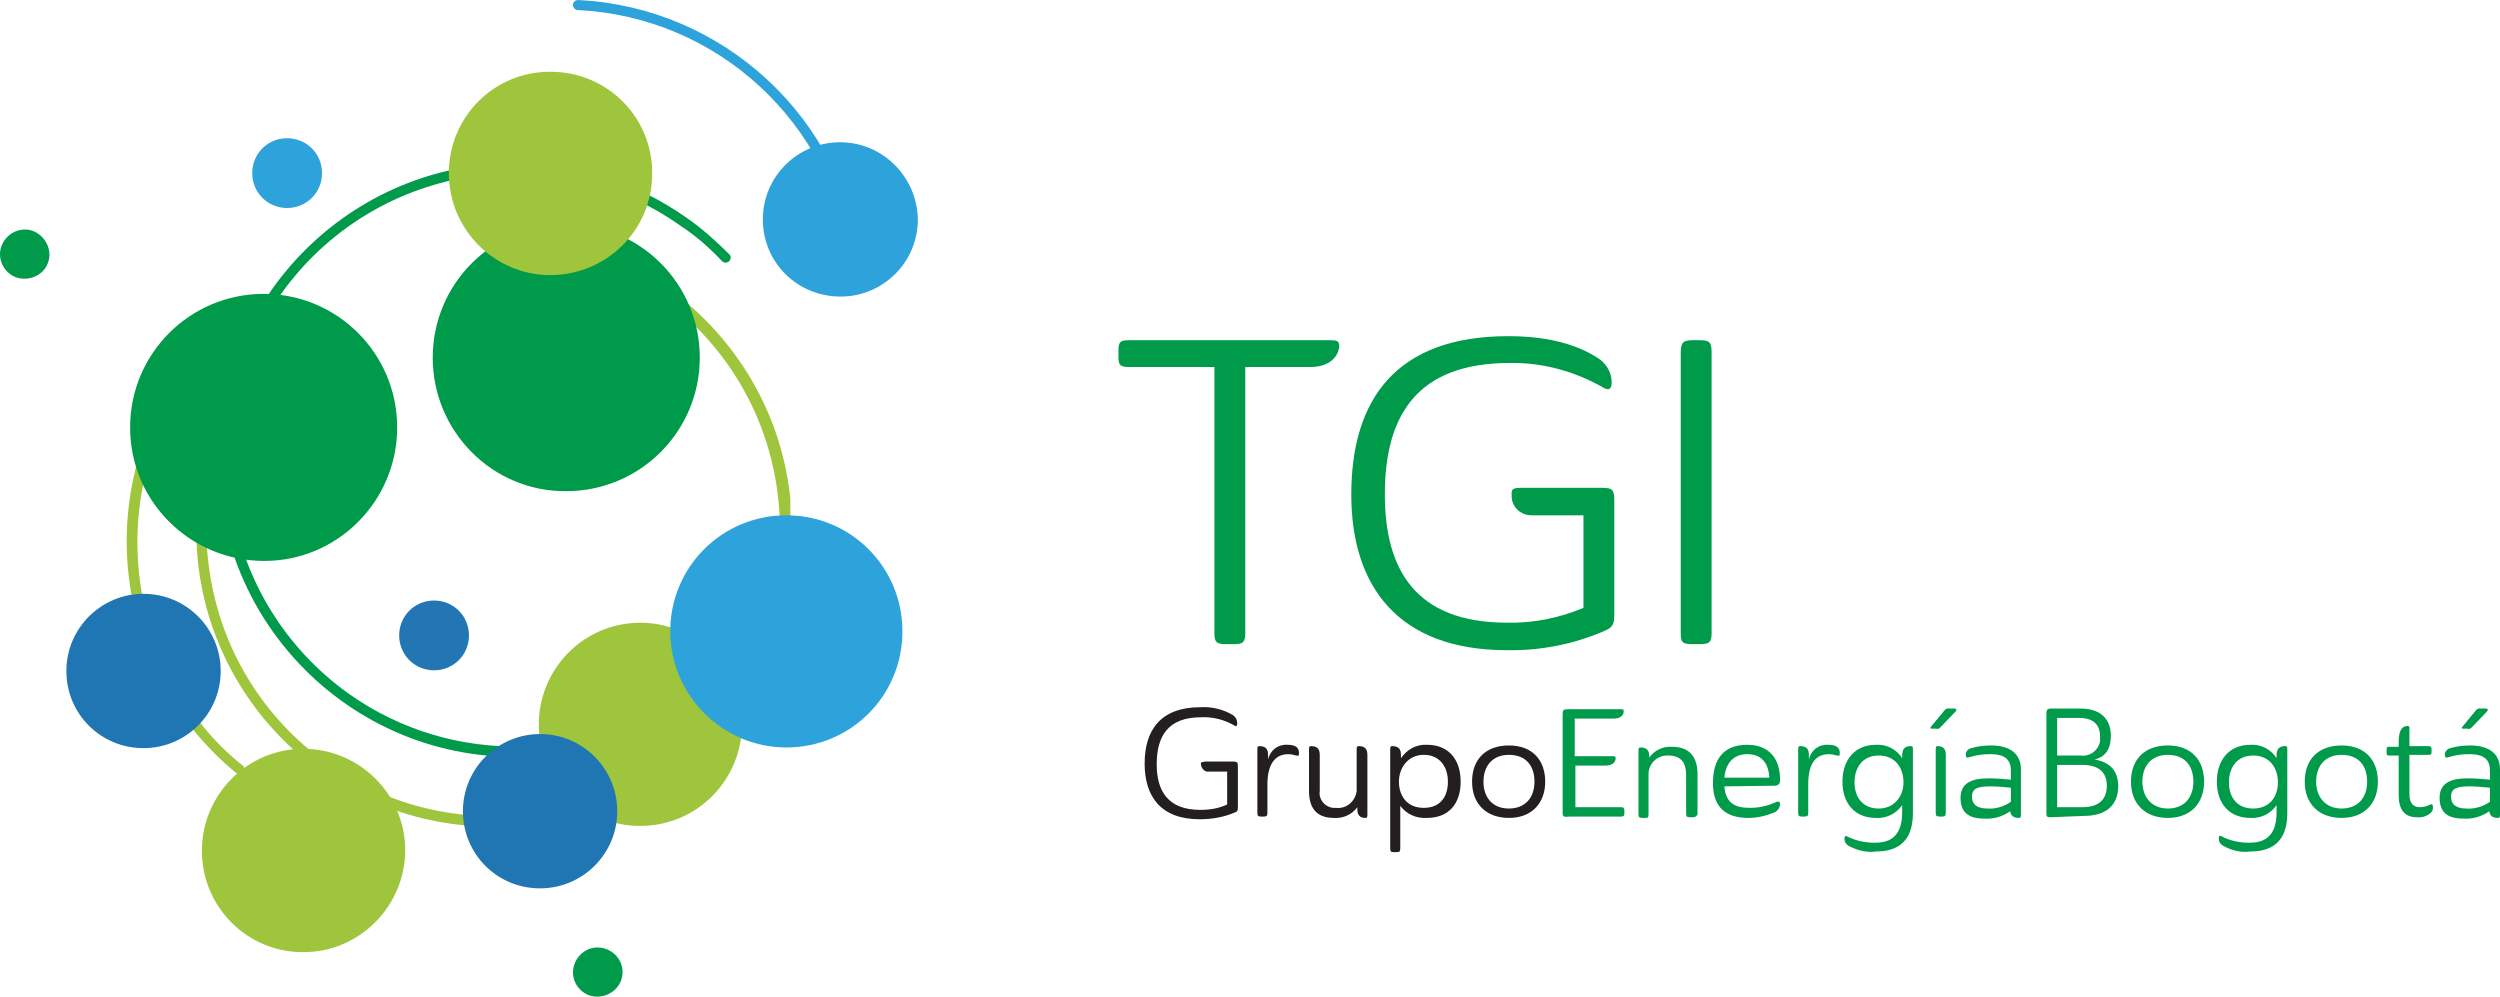
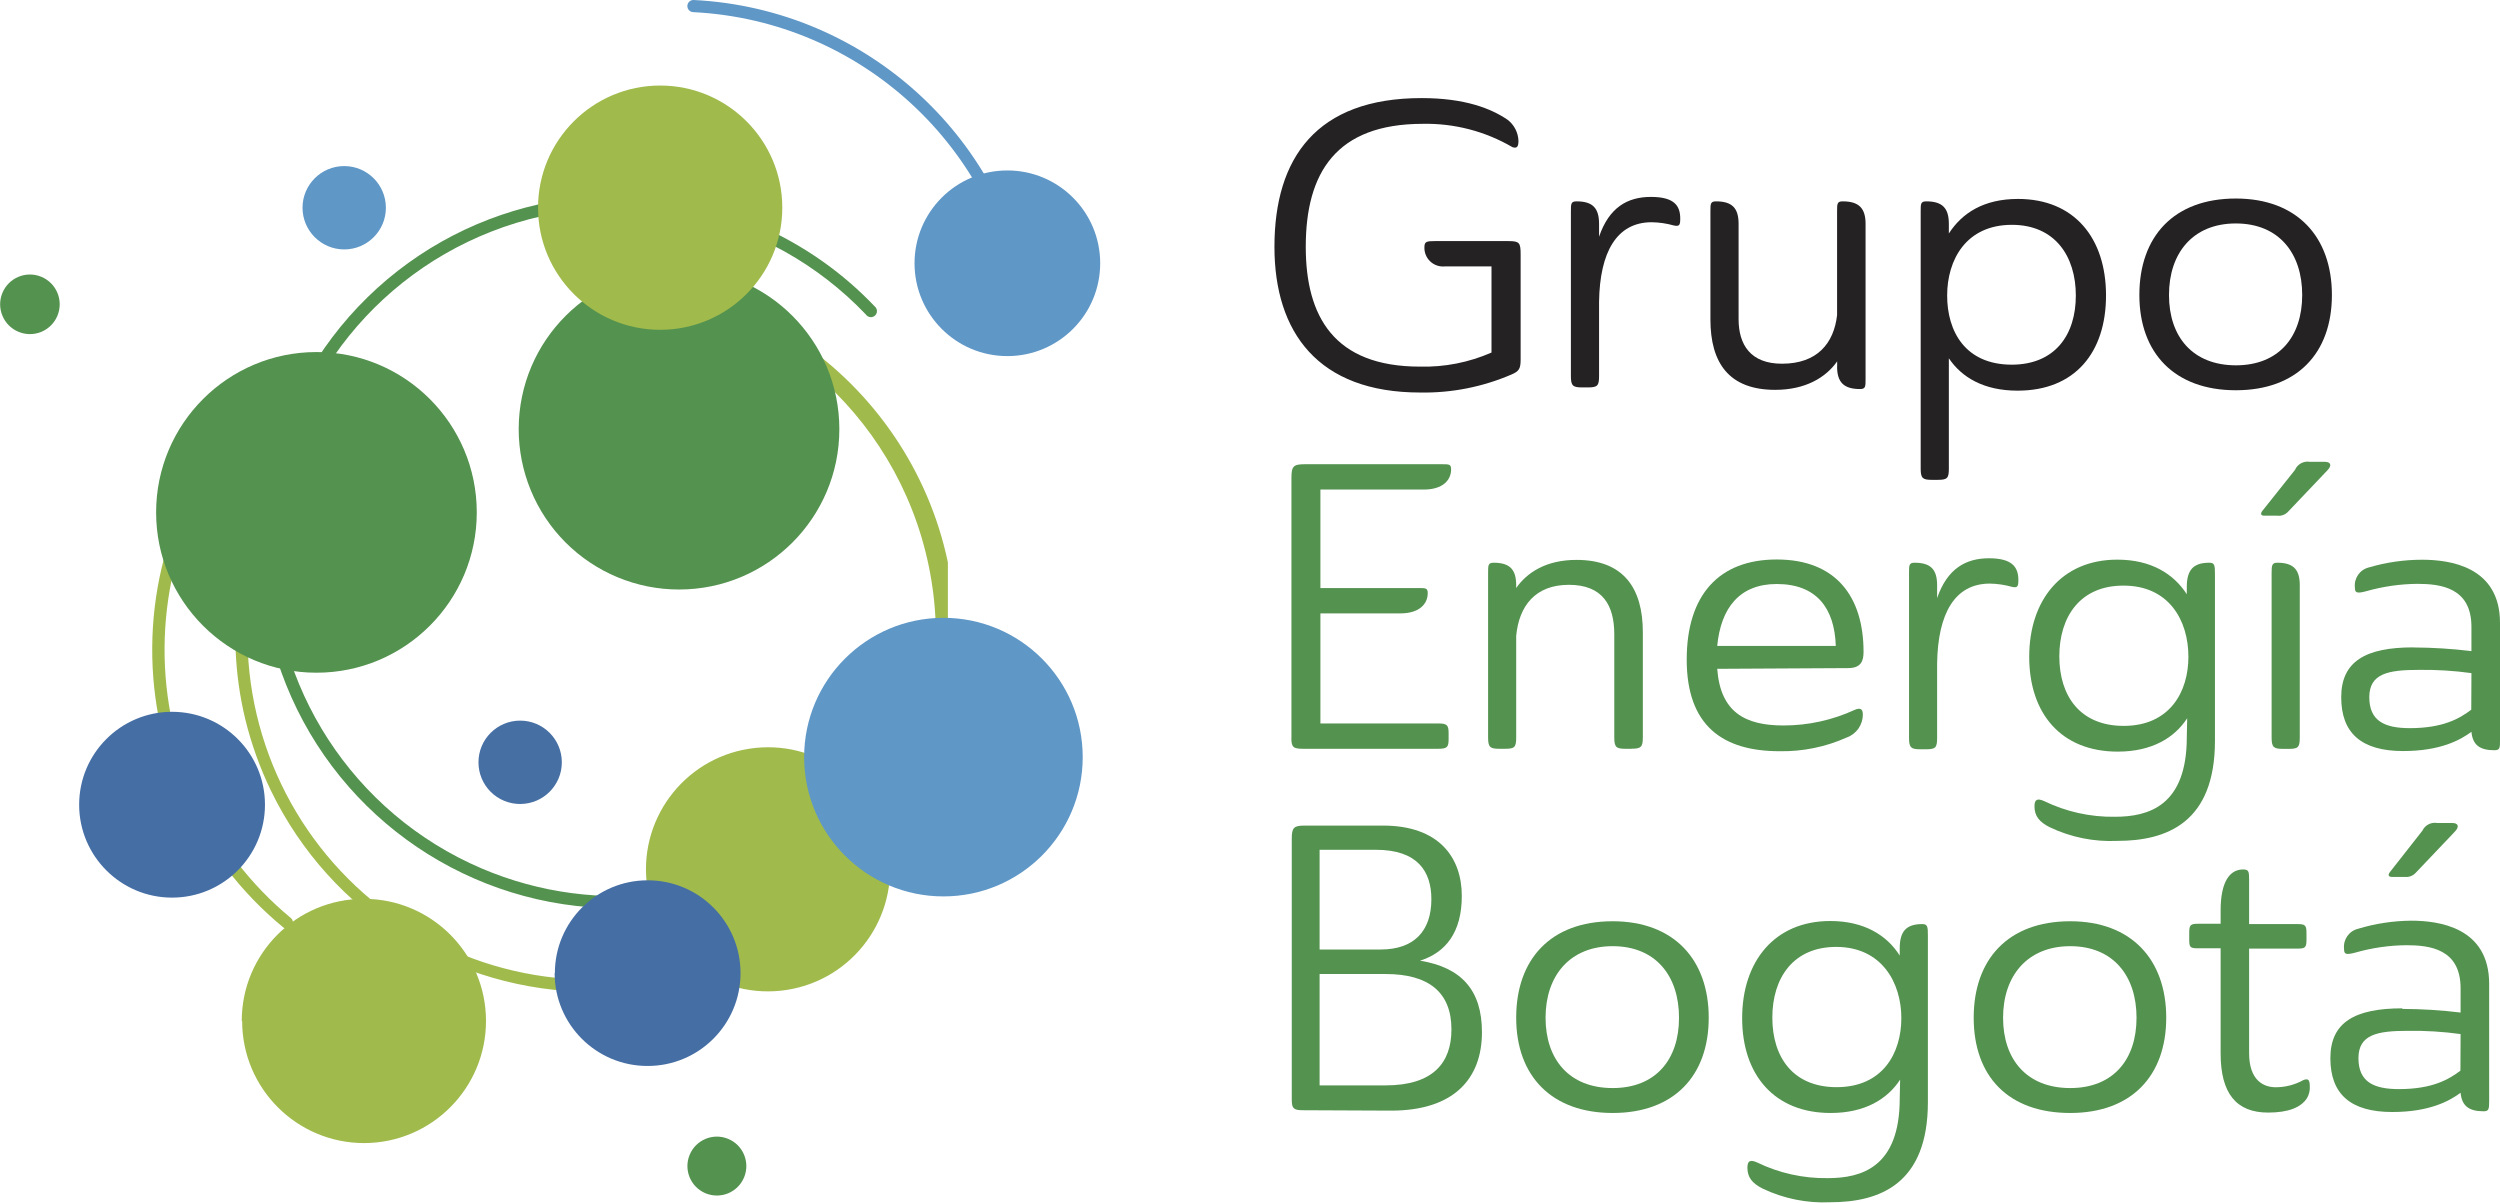
- <svg xmlns="http://www.w3.org/2000/svg" xmlns:xlink="http://www.w3.org/1999/xlink" version="1.0" id="Capa_1" x="0px" y="0px" viewBox="0 0 372.592 148.538" enable-background="new 0 0 788.3 148.6" xml:space="preserve" width="372.592" height="148.538">
-   <defs id="defs208" />
-   <g id="g203" transform="translate(-415.6078)">
-     <g id="g201">
-       <g id="Capa_1-2">
-         <path d="m 610.9,54.7 h -9.7 v 39.6 c 0,1.4 -0.3,1.7 -1.7,1.7 h -1.2 c -1.4,0 -1.7,-0.3 -1.7,-1.7 V 54.7 H 584 c -1.4,0 -1.7,-0.2 -1.7,-1.5 v -1 c 0,-1.3 0.3,-1.5 1.7,-1.5 h 29.7 c 1.2,0 1.5,0.1 1.5,0.9 -0.1,1.5 -1.4,3.1 -4.3,3.1" id="path6" style="fill:#009a4b" />
-         <path d="m 642.5,72.7 h 11.8 c 1.7,0 1.9,0.3 1.9,2.1 v 16.8 c 0,1.5 -0.3,1.9 -1.4,2.4 -4.6,2 -9.6,3 -14.6,2.9 -16.3,0 -23.2,-9.6 -23.2,-23.2 0,-14.2 6.7,-23.6 23.4,-23.6 6.9,0 11.1,1.7 13.7,3.5 1,0.8 1.7,2 1.7,3.3 0,0.9 -0.2,1.3 -1,1 -4.3,-2.5 -9.2,-3.9 -14.2,-3.8 -13.8,0 -18.6,7.8 -18.6,19.6 0,11.1 4.5,19.1 18.2,19.1 3.9,0.1 7.8,-0.7 11.4,-2.2 V 76.8 h -7.5 c -1.7,0.1 -3.1,-1.1 -3.2,-2.7 0,-0.1 0,-0.2 0,-0.3 -0.1,-1 0.3,-1.1 1.6,-1.1" id="path8" style="fill:#009a4b" />
-         <path d="m 670.7,94.3 c 0,1.4 -0.3,1.7 -1.7,1.7 h -1.2 c -1.5,0 -1.7,-0.3 -1.7,-1.7 V 52.7 c 0,-1.7 0.3,-2 1.9,-2 h 0.8 c 1.7,0 1.9,0.3 1.9,2 z" id="path10" style="fill:#009a4b" />
-         <path d="m 595.2,113.5 h 4.2 c 0.6,0 0.7,0.1 0.7,0.8 v 6 c 0,0.5 -0.1,0.7 -0.5,0.8 -1.6,0.7 -3.4,1 -5.2,1 -5.8,0 -8.2,-3.4 -8.2,-8.3 0,-5 2.4,-8.4 8.3,-8.4 1.7,-0.1 3.4,0.3 4.9,1.2 0.4,0.3 0.6,0.7 0.6,1.2 0,0.3 -0.1,0.5 -0.3,0.4 -1.5,-0.9 -3.3,-1.4 -5.1,-1.3 -4.9,0 -6.6,2.8 -6.6,7 0,3.9 1.6,6.8 6.5,6.8 1.4,0 2.7,-0.2 4,-0.8 V 115 h -2.7 c -0.6,0.1 -1.1,-0.4 -1.2,-1 0,0 0,-0.1 0,-0.1 -0.1,-0.3 0.1,-0.3 0.6,-0.4" id="path12" style="fill:#231f20" />
-         <path d="m 604.5,116.9 v 4.2 c 0,0.5 -0.1,0.6 -0.6,0.6 h -0.3 c -0.5,0 -0.6,-0.1 -0.6,-0.6 v -9.3 c 0,-0.4 0,-0.6 0.3,-0.6 0.9,0 1.3,0.4 1.3,1.3 v 0.7 c 0.3,-1.4 1.5,-2.3 2.9,-2.2 1.3,0 1.7,0.5 1.7,1.2 0,0.4 0,0.5 -0.4,0.4 -0.4,-0.1 -0.8,-0.2 -1.2,-0.2 -2.1,0 -3.1,1.7 -3.1,4.5" id="path14" style="fill:#231f20" />
-         <path d="m 617.9,120.6 v -0.3 c -0.8,1.1 -2.1,1.7 -3.5,1.6 -2.6,0 -3.7,-1.5 -3.7,-4 v -6.1 c 0,-0.4 0,-0.6 0.3,-0.6 0.9,0 1.3,0.4 1.3,1.3 v 5.4 c -0.2,1.2 0.7,2.3 1.9,2.5 0.2,0 0.4,0 0.5,0 1.6,0.2 2.9,-1 3.1,-2.5 0,-0.1 0,-0.1 0,-0.2 v -5.9 c 0,-0.4 0,-0.6 0.3,-0.6 0.9,0 1.3,0.4 1.3,1.3 v 8.8 c 0,0.4 0,0.6 -0.3,0.6 -0.8,0 -1.2,-0.4 -1.2,-1.3" id="path16" style="fill:#231f20" />
-         <path d="m 624.3,120.1 v 6.3 c 0,0.5 -0.1,0.6 -0.6,0.6 h -0.3 c -0.5,0 -0.6,-0.1 -0.6,-0.6 v -14.6 c 0,-0.4 0,-0.6 0.3,-0.6 0.9,0 1.3,0.4 1.3,1.3 v 0.5 c 0.9,-1.3 2.3,-2.1 3.9,-2 3.2,0 5,2.2 5,5.5 0,3.3 -1.8,5.4 -5,5.4 -1.7,0.1 -3.1,-0.6 -4,-1.8 m 3.5,0.3 c 2.5,0 3.6,-1.7 3.6,-3.9 0,-2.2 -1.2,-4 -3.6,-4 -2.4,0 -3.7,2 -3.7,4 0,2 1.1,3.9 3.7,3.9" id="path18" style="fill:#231f20" />
-         <path d="m 640.5,111.1 c 3.5,0 5.4,2.2 5.4,5.4 0,3.2 -2,5.4 -5.4,5.4 -3.4,0 -5.5,-2.1 -5.5,-5.4 0,-3.3 2,-5.4 5.5,-5.4 m 0,9.4 c 2.4,0 3.8,-1.6 3.8,-4 0,-2.4 -1.3,-4 -3.8,-4 -2.5,0 -3.8,1.7 -3.8,4 0,2.3 1.3,4 3.8,4" id="path20" style="fill:#231f20" />
-         <path d="m 648.5,121.2 v -14.7 c 0,-0.7 0.1,-0.8 0.8,-0.8 h 7.8 c 0.4,0 0.5,0 0.5,0.3 0,0.6 -0.5,1.1 -1.5,1.1 h -5.8 v 5.6 h 5.6 c 0.4,0 0.5,0 0.5,0.3 0,0.6 -0.5,1.1 -1.5,1.1 h -4.5 v 6.2 h 6.7 c 0.5,0 0.6,0.1 0.6,0.6 v 0.3 c 0,0.4 -0.1,0.5 -0.6,0.5 h -7.6 c -0.8,0.1 -1,0 -1,-0.5" id="path22" style="fill:#009a4b" />
-         <path d="m 667.8,121.8 h -0.3 c -0.5,0 -0.6,-0.1 -0.6,-0.6 v -5.8 c 0,-1.6 -0.7,-2.8 -2.6,-2.8 -1.6,-0.1 -2.9,1.1 -3,2.6 0,0.1 0,0.2 0,0.3 v 5.8 c 0,0.6 -0.1,0.6 -0.6,0.6 h -0.3 c -0.5,0 -0.6,-0.1 -0.6,-0.6 V 112 c 0,-0.4 0,-0.6 0.3,-0.6 0.9,0 1.3,0.4 1.3,1.3 v 0.2 c 0.8,-1.1 2.1,-1.7 3.4,-1.6 2.7,0 3.8,1.6 3.8,4.1 v 6 c -0.2,0.3 -0.3,0.4 -0.8,0.4" id="path24" style="fill:#009a4b" />
-         <path d="m 672.6,117.2 c 0.2,2.5 1.6,3.2 3.8,3.2 1.4,0 2.7,-0.3 4,-0.9 0.3,-0.1 0.5,0 0.5,0.3 0,0.6 -0.4,1.1 -0.9,1.3 -1.2,0.5 -2.5,0.8 -3.8,0.8 -3.2,0 -5.3,-1.4 -5.3,-5.2 0,-3.8 1.8,-5.7 5.1,-5.7 3.3,0 4.9,2.1 4.9,5.2 0,0.5 -0.1,0.9 -0.9,0.9 z m 0,-1.3 h 6.7 c -0.1,-2.1 -1.1,-3.5 -3.3,-3.5 -2.1,0 -3.2,1.4 -3.4,3.5" id="path26" style="fill:#009a4b" />
-         <path d="m 685.1,116.9 v 4.2 c 0,0.5 -0.1,0.6 -0.6,0.6 h -0.3 c -0.5,0 -0.6,-0.1 -0.6,-0.6 v -9.3 c 0,-0.4 0,-0.6 0.3,-0.6 0.9,0 1.3,0.4 1.3,1.3 v 0.7 c 0.3,-1.4 1.5,-2.3 2.9,-2.2 1.3,0 1.7,0.5 1.7,1.2 0,0.4 0,0.5 -0.4,0.4 -0.4,-0.1 -0.8,-0.2 -1.2,-0.2 -2.2,0 -3.1,1.7 -3.1,4.5" id="path28" style="fill:#009a4b" />
-         <path d="m 691.4,126.2 c -0.5,-0.2 -0.9,-0.6 -0.9,-1.2 0,-0.4 0.2,-0.5 0.5,-0.3 1.2,0.6 2.6,0.9 4,0.9 1.9,0 4.1,-0.6 4.1,-4.5 V 120 c -0.9,1.3 -2.4,2 -3.9,1.9 -3.2,0 -5,-2.2 -5,-5.4 0,-3.2 1.8,-5.5 5,-5.5 1.6,-0.1 3.1,0.7 3.9,2 v -0.4 c 0,-1 0.4,-1.4 1.3,-1.4 0.3,0 0.3,0.1 0.3,0.6 v 9.4 c 0,4.6 -2.7,5.7 -5.5,5.7 -1.2,0.2 -2.6,-0.1 -3.8,-0.7 m 4.2,-13.6 c -2.4,0 -3.6,1.8 -3.6,4 0,2.2 1.2,3.9 3.6,3.9 2.4,0 3.7,-1.9 3.7,-3.9 0,-2 -1.1,-4 -3.7,-4" id="path30" style="fill:#009a4b" />
-         <path d="m 705.3,106 c 0.2,-0.3 0.5,-0.5 0.8,-0.4 h 0.8 c 0.3,0 0.4,0.2 0.1,0.5 l -2.2,2.3 c -0.2,0.2 -0.4,0.3 -0.6,0.2 h -0.7 c -0.2,0 -0.3,-0.1 -0.1,-0.3 z m 0.3,6.5 v 8.6 c 0,0.5 -0.1,0.6 -0.6,0.6 h -0.3 c -0.5,0 -0.6,-0.1 -0.6,-0.6 v -9.3 c 0,-0.4 0,-0.6 0.3,-0.6 0.8,0 1.2,0.4 1.2,1.3" id="path32" style="fill:#009a4b" />
-         <path d="m 712,116 c 1.1,0 2.2,0.1 3.3,0.2 v -1.4 c 0,-2.2 -1.8,-2.4 -3.1,-2.4 -1,0 -1.9,0.1 -2.9,0.4 -0.6,0.2 -0.7,0.1 -0.7,-0.2 -0.1,-0.5 0.3,-1 0.8,-1.1 1,-0.3 2,-0.4 3,-0.4 1.5,0 4.4,0.4 4.4,3.6 v 6.6 c 0,0.4 0,0.6 -0.3,0.6 -0.8,0 -1.2,-0.3 -1.3,-1 -1.1,0.8 -2.5,1.2 -3.9,1.1 -2.4,0 -3.5,-1 -3.5,-3.1 0,-2.1 1.5,-2.9 4.2,-2.9 m 3.3,1.4 c -1,-0.1 -2,-0.2 -3,-0.2 -1.7,0 -2.8,0.2 -2.8,1.5 0,1.3 0.9,1.8 2.3,1.8 1.2,0.1 2.5,-0.3 3.5,-1 z" id="path34" style="fill:#009a4b" />
-         <path d="m 721.2,121.8 c -0.5,0 -0.6,-0.1 -0.6,-0.6 v -14.8 c 0,-0.6 0.1,-0.8 0.7,-0.8 h 4.4 c 3.2,0 4.5,1.8 4.5,4 0,2.2 -0.9,3.2 -2.4,3.6 2.3,0.4 3.5,1.7 3.5,4 0,2.6 -1.6,4.4 -5.1,4.4 z m 1,-14.8 v 5.6 h 3.5 c 1.4,0.2 2.7,-0.8 2.9,-2.2 0,-0.2 0,-0.4 0,-0.6 0,-1.6 -0.8,-2.8 -3.1,-2.8 z m 0,7 v 6.3 h 3.7 c 2.7,0 3.7,-1.3 3.7,-3.2 0,-2.1 -1.3,-3.1 -3.7,-3.1 z" id="path36" style="fill:#009a4b" />
-         <path d="m 738.7,111.1 c 3.5,0 5.4,2.2 5.4,5.4 0,3.2 -2,5.4 -5.4,5.4 -3.4,0 -5.5,-2.1 -5.5,-5.4 0,-3.3 2,-5.4 5.5,-5.4 m 0,9.4 c 2.4,0 3.8,-1.6 3.8,-4 0,-2.4 -1.3,-4 -3.8,-4 -2.5,0 -3.8,1.7 -3.8,4 0,2.3 1.4,4 3.8,4" id="path38" style="fill:#009a4b" />
-         <path d="m 747.2,126.2 c -0.6,-0.3 -0.9,-0.6 -0.9,-1.2 0,-0.6 0.2,-0.5 0.5,-0.3 1.2,0.6 2.6,0.9 4,0.9 1.9,0 4.1,-0.6 4.1,-4.5 V 120 c -0.9,1.3 -2.4,2 -3.9,1.9 -3.2,0 -5,-2.2 -5,-5.4 0,-3.2 1.8,-5.5 5,-5.5 1.6,-0.1 3.1,0.7 3.9,2 v -0.4 c 0,-1 0.4,-1.4 1.3,-1.4 0.3,0 0.3,0.1 0.3,0.6 v 9.4 c 0,4.6 -2.7,5.7 -5.5,5.7 -1.3,0.2 -2.6,-0.1 -3.8,-0.7 m 4.2,-13.6 c -2.4,0 -3.6,1.8 -3.6,4 0,2.2 1.2,3.9 3.6,3.9 2.6,0 3.7,-1.9 3.7,-3.9 0,-2 -1.1,-4 -3.7,-4" id="path40" style="fill:#009a4b" />
-         <path d="m 764.6,111.1 c 3.5,0 5.4,2.2 5.4,5.4 0,3.2 -2,5.4 -5.4,5.4 -3.4,0 -5.5,-2.1 -5.5,-5.4 0,-3.3 2,-5.4 5.5,-5.4 m 0,9.4 c 2.4,0 3.8,-1.6 3.8,-4 0,-2.4 -1.3,-4 -3.8,-4 -2.5,0 -3.8,1.7 -3.8,4 0,2.3 1.4,4 3.8,4" id="path42" style="fill:#009a4b" />
-         <path d="m 774.7,108.7 v 2.5 h 2.8 c 0.4,0 0.5,0.1 0.5,0.5 v 0.3 c 0,0.5 -0.1,0.5 -0.5,0.5 h -2.8 v 5.9 c 0,1.5 0.8,1.9 1.5,1.9 0.5,0 1.1,-0.1 1.6,-0.4 0.3,-0.1 0.4,0 0.4,0.4 0,0.2 0,0.5 -0.2,0.7 -0.5,0.6 -1.4,0.9 -2.2,0.8 -1.8,0 -2.7,-1.1 -2.7,-3.3 v -5.9 h -1.3 c -0.4,0 -0.5,0 -0.5,-0.5 v -0.3 c 0,-0.5 0.1,-0.5 0.5,-0.5 h 1.3 v -0.8 c 0,-1.6 0.5,-2.3 1.3,-2.3 0.3,0 0.3,0.1 0.3,0.5" id="path44" style="fill:#009a4b" />
-         <path d="m 783.4,116 c 1.1,0 2.2,0.1 3.3,0.2 v -1.4 c 0,-2.2 -1.8,-2.4 -3.1,-2.4 -1,0 -1.9,0.1 -2.9,0.4 -0.6,0.2 -0.7,0.1 -0.7,-0.2 -0.1,-0.5 0.3,-1 0.8,-1.1 1,-0.3 2,-0.4 3,-0.4 1.5,0 4.4,0.4 4.4,3.6 v 6.6 c 0,0.4 0,0.6 -0.3,0.6 -0.8,0 -1.2,-0.3 -1.3,-1 -1.1,0.8 -2.5,1.2 -3.9,1.1 -2.4,0 -3.5,-1 -3.5,-3.1 0,-2.1 1.5,-2.9 4.2,-2.9 m 3.3,1.4 c -1,-0.1 -2,-0.2 -3,-0.2 -1.7,0 -2.8,0.2 -2.8,1.5 0,1.3 0.9,1.8 2.3,1.8 1.2,0.1 2.5,-0.3 3.5,-1 z M 784.5,106 c 0.2,-0.3 0.5,-0.5 0.8,-0.4 h 0.8 c 0.3,0 0.4,0.2 0.1,0.5 l -2.2,2.3 c -0.2,0.2 -0.4,0.3 -0.6,0.2 h -0.7 c -0.2,0 -0.3,-0.1 -0.1,-0.3 z" id="path46" style="fill:#009a4b" />
-         <path d="m 451.3,115.4 c -0.2,0 -0.3,-0.1 -0.5,-0.2 -19.1,-15.7 -21.8,-43.9 -6.1,-62.9 1.9,-2.3 4.1,-4.5 6.5,-6.4 0.3,-0.3 0.8,-0.2 1.1,0.1 0.3,0.3 0.2,0.8 -0.1,1.1 0,0 0,0 0,0 -18.6,15 -21.5,42.2 -6.6,60.8 1.8,2.3 3.9,4.4 6.2,6.2 0.3,0.3 0.3,0.7 0.1,1 -0.2,0.2 -0.4,0.3 -0.6,0.3" id="path48" style="fill:#9ec53b" />
-         <g id="g62">
-           <g id="g60">
-             <defs id="defs51">
-               <rect id="SVGID_1_" x="444.9" y="34.8" width="88.5" height="88.5" />
-             </defs>
-             <clipPath id="SVGID_2_">
-               <use xlink:href="#SVGID_1_" overflow="visible" id="use53" style="overflow:visible" x="0" y="0" width="100%" height="100%" />
-             </clipPath>
-             <g clip-path="url(#SVGID_2_)" id="g58">
-               <path d="m 489.2,123.2 c -23.7,0.1 -43.3,-18.6 -44.3,-42.3 0,-0.4 0.3,-0.8 0.7,-0.8 0.4,0 0.8,0.3 0.8,0.7 0.3,5.8 1.7,11.5 4.2,16.7 10.3,21.3 35.8,30.1 57.1,19.9 21.3,-10.3 30.1,-35.8 19.9,-57.1 -6.9,-14.2 -21,-23.4 -36.7,-24.1 -0.4,0 -0.7,-0.4 -0.7,-0.8 0,0 0,0 0,0 0,-0.4 0.4,-0.7 0.8,-0.7 0,0 0,0 0,0 24.4,0.9 43.5,21.4 42.6,45.8 -0.9,24 -20.5,42.8 -44.4,42.7" id="path56" style="fill:#9ec53b" />
-             </g>
+ <svg xmlns="http://www.w3.org/2000/svg" viewBox="0 0 308.9 148.55">
+   <defs>
+     <clipPath id="f105f283-eb38-48d6-bba1-9fac97f9afc1">
+       <rect x="29.12" y="34.57" width="88" height="87.98" style="fill:none" />
+     </clipPath>
+     <clipPath id="eaeedb6b-d43b-471e-b135-b77b199b1cd3">
+       <rect x="32.16" y="24.17" width="76.11" height="88.04" style="fill:none" />
+     </clipPath>
+   </defs>
+   <g style="isolation:isolate">
+     <g id="a893fe97-ed0e-4165-a4c5-9628d2be8641" data-name="Capa 2">
+       <g id="fa2a2975-3f73-4941-a14d-f8146b487550" data-name="Capa 1">
+         <path d="M177.26,29.79h9.13c1.35,0,1.5.2,1.5,1.64v13c0,1.14-.21,1.44-1.1,1.83a27.25,27.25,0,0,1-11.32,2.24c-12.62,0-18-7.45-18-18,0-11,5.21-18.38,18.18-18.38,5.36,0,8.59,1.29,10.63,2.68a3.42,3.42,0,0,1,1.34,2.59c0,.69-.15,1-.75.79a21.08,21.08,0,0,0-11.07-2.88c-10.73,0-14.46,6.06-14.46,15.2,0,8.59,3.48,14.8,14.11,14.8a20.68,20.68,0,0,0,8.84-1.74V32.92H178.5A2.3,2.3,0,0,1,176,30.54c0-.7.29-.75,1.29-.75" style="fill:#252223" />
+         <path d="M197.58,37.29v9.19c0,1.19-.2,1.39-1.39,1.39h-.7c-1.14,0-1.39-.2-1.39-1.39V26.12c0-.94,0-1.24.7-1.24,2,0,2.78.84,2.78,2.78v1.59c1.24-3.63,3.52-4.92,6.41-4.92s3.62,1.09,3.62,2.68c0,.8-.1,1-.79.85a10.68,10.68,0,0,0-2.74-.4c-4.32,0-6.41,3.68-6.5,9.83" style="fill:#252223" />
+         <path d="M227,45.29v-.64c-1.4,2-3.93,3.52-7.66,3.52-5.71,0-8-3.33-8-8.69V26.12c0-.94,0-1.24.69-1.24,2,0,2.79.84,2.79,2.78V39.43c0,3.18,1.49,5.51,5.36,5.51,4.37,0,6.41-2.53,6.81-6V26.12c0-.94,0-1.24.69-1.24,2,0,2.83.84,2.83,2.78V46.83c0,.94,0,1.24-.69,1.24-2,0-2.83-.84-2.83-2.78" style="fill:#252223" />
+         <path d="M240.8,44.25V57.91c0,1.19-.2,1.38-1.39,1.38h-.7c-1.14,0-1.39-.19-1.39-1.38V26.12c0-.95,0-1.24.69-1.24,2,0,2.79.84,2.79,2.78v1.19c1.63-2.53,4.32-4.27,8.54-4.27,7,0,10.88,4.87,10.88,11.92s-3.83,11.77-10.93,11.77c-4.17,0-6.9-1.64-8.49-4m7.75.79c5.36,0,7.94-3.67,7.94-8.54s-2.58-8.74-7.9-8.74c-5.66,0-8,4.32-8,8.74s2.23,8.54,8,8.54" style="fill:#252223" />
+         <path d="M276.26,24.53c7.55,0,11.87,4.72,11.87,11.92s-4.32,11.77-11.87,11.77-11.92-4.57-11.92-11.77,4.23-11.92,11.92-11.92m0,20.61c5.32,0,8.2-3.53,8.2-8.69s-2.88-8.84-8.2-8.84S268,31.28,268,36.45s2.93,8.69,8.29,8.69" style="fill:#252223" />
+         <path d="M159.57,91.18V59.05c0-1.44.25-1.69,1.64-1.69h17c.84,0,1.09,0,1.09.64,0,1.3-1,2.49-3.38,2.49H163.15V72.66h12.17c.84,0,1.09,0,1.09.64,0,1.29-1,2.49-3.38,2.49h-9.88v13.6H177.7c1.1,0,1.29.2,1.29,1.2v.74c0,1-.19,1.19-1.29,1.19H161c-1.19,0-1.44-.19-1.44-1.34" style="fill:#54924f" />
+         <path d="M201.6,92.52h-.75c-1.14,0-1.39-.19-1.39-1.39V78.37c0-3.58-1.44-6.11-5.61-6.11s-6.16,2.63-6.51,6.31V91.13c0,1.2-.19,1.39-1.39,1.39h-.69c-1.14,0-1.39-.19-1.39-1.39V70.77c0-.94,0-1.24.69-1.24,2,0,2.78.84,2.78,2.78v.35c1.34-1.94,3.73-3.48,7.45-3.48,5.81,0,8.2,3.48,8.2,8.94v13c0,1.2-.25,1.39-1.39,1.39" style="fill:#54924f" />
+         <path d="M212.18,82.64c.4,5.36,3.43,7,8.2,7a21,21,0,0,0,8.79-1.93c.69-.3,1-.1,1,.54a3,3,0,0,1-2,2.88,19.43,19.43,0,0,1-8.29,1.69c-7,0-11.47-3.13-11.47-11.32,0-8,4-12.37,11.12-12.37,7.35,0,10.73,4.62,10.73,11.42,0,1.1-.3,2-1.89,2Zm0-2.83h14.65c-.15-4.67-2.38-7.65-7.3-7.65-4.57,0-6.9,2.93-7.35,7.65" style="fill:#54924f" />
+         <path d="M239.35,82v9.18c0,1.2-.19,1.4-1.38,1.4h-.7c-1.14,0-1.39-.2-1.39-1.4V70.77c0-.94,0-1.24.69-1.24,2,0,2.78.84,2.78,2.78V73.9c1.25-3.63,3.53-4.92,6.41-4.92s3.63,1.1,3.63,2.69c0,.79-.1,1-.8.84a10.55,10.55,0,0,0-2.73-.4c-4.32,0-6.41,3.68-6.51,9.84" style="fill:#54924f" />
+         <path d="M253.26,102.21c-1.29-.65-1.88-1.39-1.88-2.58,0-.9.39-1,1.19-.65a19.31,19.31,0,0,0,8.74,1.94c4.17,0,8.89-1.34,8.89-9.84l.05-2.33c-1.59,2.43-4.37,4.12-8.59,4.12-7,0-10.93-4.72-10.93-11.72s4-12,10.88-12c4.17,0,6.95,1.74,8.59,4.27v-.89c0-2.09.79-3,2.78-3,.65,0,.7.3.7,1.39V91.53c0,10.08-5.91,12.37-12.07,12.37a17.47,17.47,0,0,1-8.35-1.69m9.09-29.85c-5.31,0-7.9,3.82-7.9,8.74s2.59,8.59,7.95,8.59c5.71,0,8-4.22,8-8.54,0-4.47-2.39-8.79-8-8.79" style="fill:#54924f" />
+         <path d="M283.57,58.06a1.69,1.69,0,0,1,1.83-1h1.84c.75,0,.94.45.3,1.09l-4.82,5.07a1.56,1.56,0,0,1-1.34.5h-1.59c-.4,0-.55-.2-.25-.6Zm.59,14.25V91.13c0,1.2-.2,1.4-1.34,1.4h-.74c-1.15,0-1.4-.2-1.4-1.4V70.77c0-.94.06-1.24.7-1.24,2,0,2.78.84,2.78,2.78" style="fill:#54924f" />
+         <path d="M298.17,80a61.79,61.79,0,0,1,7.2.45v-3c0-4.86-3.82-5.31-6.7-5.31a23.77,23.77,0,0,0-6.26.9c-1.25.34-1.44.19-1.44-.45a2.29,2.29,0,0,1,1.73-2.48,23.28,23.28,0,0,1,6.56-.95c3.38,0,9.64.8,9.64,7.8v14.5c0,.94,0,1.24-.7,1.24-1.84,0-2.68-.69-2.83-2.28-1.34,1-3.82,2.38-8.44,2.38-5.17,0-7.65-2.23-7.65-6.65s3-6.16,8.89-6.16m7.2,3.18a42.85,42.85,0,0,0-6.51-.4c-3.77,0-6.11.45-6.11,3.38s1.89,3.82,5,3.82c4.13,0,6.16-1.19,7.6-2.28Z" style="fill:#54924f" />
+         <path d="M161,137.18c-1.14,0-1.39-.2-1.39-1.3V103.65c0-1.39.25-1.64,1.59-1.64h9.69c6.9,0,9.73,3.93,9.73,8.69,0,4.52-2,7-5.16,8,5.11.84,7.65,3.63,7.65,8.84,0,5.76-3.48,9.69-11.23,9.69ZM163.05,105v12.32h7.55c4.12,0,6.26-2.28,6.26-6.21,0-3.43-1.69-6.11-6.86-6.11Zm0,15.35v13.76h8.15c5.86,0,8.14-2.78,8.14-6.91,0-4.62-2.83-6.85-8.14-6.85Z" style="fill:#54924f" />
+         <path d="M199.26,113.83c7.55,0,11.87,4.72,11.87,11.92s-4.32,11.77-11.87,11.77-11.92-4.57-11.92-11.77,4.23-11.92,11.92-11.92m0,20.61c5.32,0,8.2-3.52,8.2-8.69s-2.88-8.84-8.2-8.84-8.29,3.68-8.29,8.84,2.93,8.69,8.29,8.69" style="fill:#54924f" />
+         <path d="M217.79,146.86c-1.29-.65-1.88-1.39-1.88-2.58,0-.9.39-1,1.19-.65a19.31,19.31,0,0,0,8.74,1.94c4.17,0,8.89-1.34,8.89-9.83l.05-2.34c-1.59,2.43-4.37,4.12-8.59,4.12-6.95,0-10.93-4.71-10.93-11.72s4-12,10.88-12c4.17,0,7,1.74,8.59,4.27v-.89c0-2.09.79-3,2.78-3,.65,0,.7.3.7,1.39v20.61c0,10.09-5.91,12.37-12.07,12.37a17.47,17.47,0,0,1-8.35-1.69M226.88,117c-5.31,0-7.89,3.83-7.89,8.74s2.58,8.59,7.94,8.59c5.72,0,8-4.22,8-8.54s-2.39-8.79-8.05-8.79" style="fill:#54924f" />
+         <path d="M255.8,113.83c7.54,0,11.86,4.72,11.86,11.92s-4.32,11.77-11.86,11.77c-7.7,0-11.93-4.57-11.93-11.77s4.23-11.92,11.93-11.92m0,20.61c5.31,0,8.19-3.52,8.19-8.69s-2.88-8.84-8.19-8.84-8.3,3.68-8.3,8.84,2.93,8.69,8.3,8.69" style="fill:#54924f" />
+         <path d="M277.9,108.72v5.46h6c.94,0,1.09.15,1.09,1.14v.75c0,1-.15,1.14-1.09,1.14h-6v12.91c0,3.38,1.79,4.22,3.28,4.22a7,7,0,0,0,3.43-.89c.55-.2.79-.1.79.8a2.59,2.59,0,0,1-.35,1.44c-.74,1.14-2.28,1.78-4.81,1.78-3.93,0-5.86-2.38-5.86-7.3v-13H271.6c-1,0-1.1-.1-1.1-1.14v-.75c0-1,.15-1.14,1.1-1.14h2.78v-1.64c0-3.58,1.14-5.07,2.78-5.07.69,0,.74.25.74,1.25" style="fill:#54924f" />
+         <path d="M296.83,124.66a61.79,61.79,0,0,1,7.2.45v-3c0-4.87-3.82-5.32-6.71-5.32a23.75,23.75,0,0,0-6.25.9c-1.25.34-1.44.2-1.44-.45a2.29,2.29,0,0,1,1.73-2.48,23.28,23.28,0,0,1,6.56-1c3.38,0,9.64.8,9.64,7.8v14.5c0,1-.05,1.25-.7,1.25-1.84,0-2.68-.7-2.83-2.29-1.34,1-3.82,2.38-8.44,2.38-5.17,0-7.65-2.23-7.65-6.65s3-6.16,8.89-6.16m7.2,3.18a42.85,42.85,0,0,0-6.51-.4c-3.77,0-6.11.45-6.11,3.38s1.89,3.82,5,3.82c4.13,0,6.16-1.19,7.6-2.28Zm-4.72-25.13a1.7,1.7,0,0,1,1.84-.95H303c.74,0,.94.45.29,1.1l-4.81,5.06a1.57,1.57,0,0,1-1.34.5h-1.59c-.4,0-.55-.2-.25-.6Z" style="fill:#54924f" />
+         <path d="M35.46,114.75a.75.75,0,0,1-.47-.17,44.45,44.45,0,0,1,.42-68.95.75.75,0,0,1,.93,1.18,43,43,0,0,0-.41,66.61.75.75,0,0,1-.47,1.33" style="fill:#a0ba4c" />
+         <g style="mix-blend-mode:multiply">
+           <g style="clip-path:url(#f105f283-eb38-48d6-bba1-9fac97f9afc1)">
+             <path d="M73.17,122.55A44.07,44.07,0,0,1,33.48,97.7a44.6,44.6,0,0,1-3.19-8.9,44,44,0,0,1-1.17-8.32.75.75,0,1,1,1.5-.06,42.53,42.53,0,0,0,61,36.39A42.51,42.51,0,0,0,74.87,36.06a.74.74,0,0,1-.72-.78.75.75,0,0,1,.78-.71,44,44,0,0,1-1.76,88" style="fill:#a0ba4c" />
          </g>
        </g>
-         <g id="g76">
-           <g id="g74">
-             <defs id="defs65">
-               <rect id="SVGID_3_" x="448" y="24.3" width="76.5" height="88.5" />
-             </defs>
-             <clipPath id="SVGID_4_">
-               <use xlink:href="#SVGID_3_" overflow="visible" id="use67" style="overflow:visible" x="0" y="0" width="100%" height="100%" />
-             </clipPath>
-             <g clip-path="url(#SVGID_4_)" id="g72">
-               <path d="m 492.3,112.8 c -24.4,0 -44.2,-19.9 -44.2,-44.3 0,-24.4 19.9,-44.2 44.3,-44.2 9.2,0 18.1,2.9 25.6,8.2 2.3,1.6 4.4,3.5 6.4,5.5 0.2,0.3 0.1,0.8 -0.2,1 -0.3,0.2 -0.6,0.2 -0.9,0 -1.9,-2 -3.9,-3.8 -6.2,-5.3 -19.3,-13.7 -45.9,-9.1 -59.6,10.1 -13.7,19.2 -9.1,45.9 10.1,59.6 15.5,11 36.5,10.4 51.4,-1.5 0.3,-0.3 0.8,-0.2 1.1,0.1 0.3,0.3 0.2,0.8 -0.1,1.1 -7.9,6.4 -17.7,9.8 -27.7,9.7" id="path70" style="fill:#009a4b" />
-             </g>
+         <g style="mix-blend-mode:multiply">
+           <g style="clip-path:url(#eaeedb6b-d43b-471e-b135-b77b199b1cd3)">
+             <path d="M76.2,112.22A44,44,0,0,1,35.35,84.6,44,44,0,0,1,93.47,27.73a44.72,44.72,0,0,1,8.25,4.62,43.74,43.74,0,0,1,6.35,5.5.75.75,0,1,1-1.09,1A42.52,42.52,0,1,0,59.5,107.3a42.5,42.5,0,0,0,43.27-5.91.75.75,0,1,1,.93,1.17,44,44,0,0,1-27.5,9.66" style="fill:#54924f" />
          </g>
        </g>
-         <path d="m 435,63.7 c 0,-11 8.9,-19.9 19.9,-19.9 11,0 19.9,8.9 19.9,19.9 0,11 -8.9,19.9 -19.8,19.9 -11,0 -20,-8.8 -20,-19.9 0,0 0,0 0,0" id="path78" style="fill:#009a4b" />
-         <path d="m 480.1,53.3 c 0,-11 8.9,-19.9 19.9,-19.9 11,0 19.9,8.9 19.9,19.9 0,11 -8.9,19.9 -19.9,19.9 -11,0.1 -19.9,-8.9 -19.9,-19.9 0,0 0,0 0,0" id="path80" style="fill:#009a4b" />
-         <path d="m 496,109.6 c -0.9,-8.3 5.1,-15.8 13.4,-16.7 8.3,-0.9 15.8,5.1 16.7,13.4 0.9,8.3 -5.1,15.8 -13.4,16.7 0,0 0,0 -0.1,0 -8.3,0.9 -15.7,-5.1 -16.6,-13.4" id="path82" style="fill:#9ec53b" />
-         <path d="m 482.5,25.8 c 0,-8.4 6.8,-15.2 15.2,-15.1 8.4,0 15.2,6.8 15.1,15.2 0,8.4 -6.8,15.1 -15.2,15.1 -8.3,0 -15.1,-6.8 -15.1,-15.2 0,0 0,0 0,0" id="path84" style="fill:#9ec53b" />
-         <path d="m 445.7,126.8 c 0,-8.4 6.8,-15.2 15.1,-15.2 8.4,0 15.2,6.8 15.2,15.1 0,8.3 -6.8,15.2 -15.1,15.2 0,0 0,0 0,0 -8.4,0.1 -15.2,-6.7 -15.2,-15.1 v 0" id="path86" style="fill:#9ec53b" />
-         <path d="m 475.1,94.7 c 0,-2.9 2.3,-5.2 5.2,-5.2 2.9,0 5.2,2.3 5.2,5.2 0,2.9 -2.3,5.2 -5.2,5.2 v 0 c -2.9,0 -5.2,-2.3 -5.2,-5.2" id="path88" style="fill:#2376b4" />
-         <path d="m 543.2,39.8 c -0.4,0 -0.7,-0.3 -0.8,-0.7 C 539.7,18.4 522.6,2.5 501.7,1.5 501.3,1.5 501,1.1 501,0.7 501,0.3 501.4,0 501.8,0 c 21.6,1.1 39.4,17.5 42.1,39 0.1,0.4 -0.2,0.8 -0.7,0.8 v 0" id="path90" style="fill:#2ea2da" />
-         <path d="m 515.5,94.1 c 0,-9.6 7.7,-17.3 17.3,-17.3 9.6,0 17.3,7.7 17.3,17.3 0,9.6 -7.7,17.3 -17.3,17.3 v 0 c -9.5,0 -17.3,-7.8 -17.3,-17.3 0,0 0,0 0,0" id="path92" style="fill:#2ea2da" />
-         <path d="m 529.3,32.7 c 0,-6.4 5.2,-11.5 11.5,-11.5 6.4,0 11.5,5.2 11.6,11.5 0,6.4 -5.2,11.5 -11.5,11.5 0,0 0,0 0,0 -6.5,0 -11.6,-5.1 -11.6,-11.5" id="path94" style="fill:#2ea2da" />
-         <path d="m 453.2,25.8 c 0,-2.9 2.3,-5.2 5.2,-5.2 2.9,0 5.2,2.3 5.2,5.2 0,2.9 -2.3,5.2 -5.2,5.2 -2.9,0 -5.2,-2.3 -5.2,-5.2 0,0 0,0 0,0" id="path96" style="fill:#2ea2da" />
-         <path d="m 503.3,148.3 c -1.9,-0.8 -2.8,-2.9 -2,-4.8 0.8,-1.9 2.9,-2.8 4.8,-2 1.9,0.8 2.8,2.9 2,4.8 -0.8,1.8 -2.9,2.7 -4.8,2 0,0 0,0 0,0" id="path98" style="fill:#009a4b" />
-         <path d="m 484.6,120.9 c 0,-6.4 5.2,-11.5 11.5,-11.5 6.4,0 11.5,5.2 11.5,11.5 0,6.4 -5.2,11.5 -11.5,11.5 0,0 0,0 0,0 -6.4,0 -11.5,-5.1 -11.5,-11.5" id="path100" style="fill:#2076b3" />
-         <path d="m 425.5,100 c 0,-6.4 5.2,-11.5 11.5,-11.5 6.4,0 11.5,5.2 11.5,11.5 0,6.4 -5.2,11.5 -11.5,11.5 0,0 0,0 0,0 -6.4,0 -11.5,-5.1 -11.5,-11.5" id="path102" style="fill:#2076b3" />
-         <path d="m 417.9,41.3 c -1.9,-0.8 -2.8,-3 -2,-4.8 0.8,-1.9 3,-2.8 4.8,-2 1.8,0.8 2.8,3 2,4.8 0,0 0,0 0,0 -0.7,1.8 -2.9,2.7 -4.8,2 0,0 0,0 0,0" id="path104" style="fill:#009a4b" />
+         <path d="M19.29,63.31A19.81,19.81,0,1,1,39.1,83.12,19.81,19.81,0,0,1,19.29,63.31" style="fill:#54924f" />
+         <path d="M64.09,53A19.81,19.81,0,1,1,83.9,72.84,19.81,19.81,0,0,1,64.09,53" style="fill:#54924f" />
+         <path d="M79.9,109a15.08,15.08,0,1,1,16.58,13.41A15.08,15.08,0,0,1,79.9,109" style="fill:#a0ba4c" />
+         <path d="M66.48,25.67A15.09,15.09,0,1,1,81.57,40.75,15.09,15.09,0,0,1,66.48,25.67" style="fill:#a0ba4c" />
+         <path d="M29.87,126.15A15.09,15.09,0,1,1,45,141.24a15.08,15.08,0,0,1-15.08-15.09" style="fill:#a0ba4c" />
+         <path d="M59.12,94.2a5.15,5.15,0,1,1,5.15,5.14,5.14,5.14,0,0,1-5.15-5.14" style="fill:#466fa4" />
+         <path d="M126.84,39.58a.76.76,0,0,1-.75-.66A42.93,42.93,0,0,0,85.65,1.5.75.75,0,0,1,85.71,0a44.45,44.45,0,0,1,41.87,38.74.75.75,0,0,1-.65.84h-.09" style="fill:#5f97c7" />
+         <path d="M99.36,93.55a17.21,17.21,0,1,1,17.21,17.21A17.21,17.21,0,0,1,99.36,93.55" style="fill:#5f97c7" />
+         <path d="M113,32.53A11.47,11.47,0,1,1,124.47,44,11.47,11.47,0,0,1,113,32.53" style="fill:#5f97c7" />
+         <path d="M37.38,25.67a5.15,5.15,0,1,1,5.15,5.15,5.16,5.16,0,0,1-5.15-5.15" style="fill:#5f97c7" />
+         <path d="M87.2,147.45a3.64,3.64,0,1,1,4.75-2,3.64,3.64,0,0,1-4.75,2" style="fill:#54924f" />
+         <path d="M68.56,120.24A11.47,11.47,0,1,1,80,131.71a11.47,11.47,0,0,1-11.47-11.47" style="fill:#456ea4" />
+         <path d="M9.78,99.44a11.48,11.48,0,1,1,11.47,11.47A11.48,11.48,0,0,1,9.78,99.44" style="fill:#456ea4" />
+         <path d="M2.29,41A3.68,3.68,0,1,1,7.1,39a3.67,3.67,0,0,1-4.81,2" style="fill:#54924f" />
      </g>
    </g>
  </g>
</svg>
